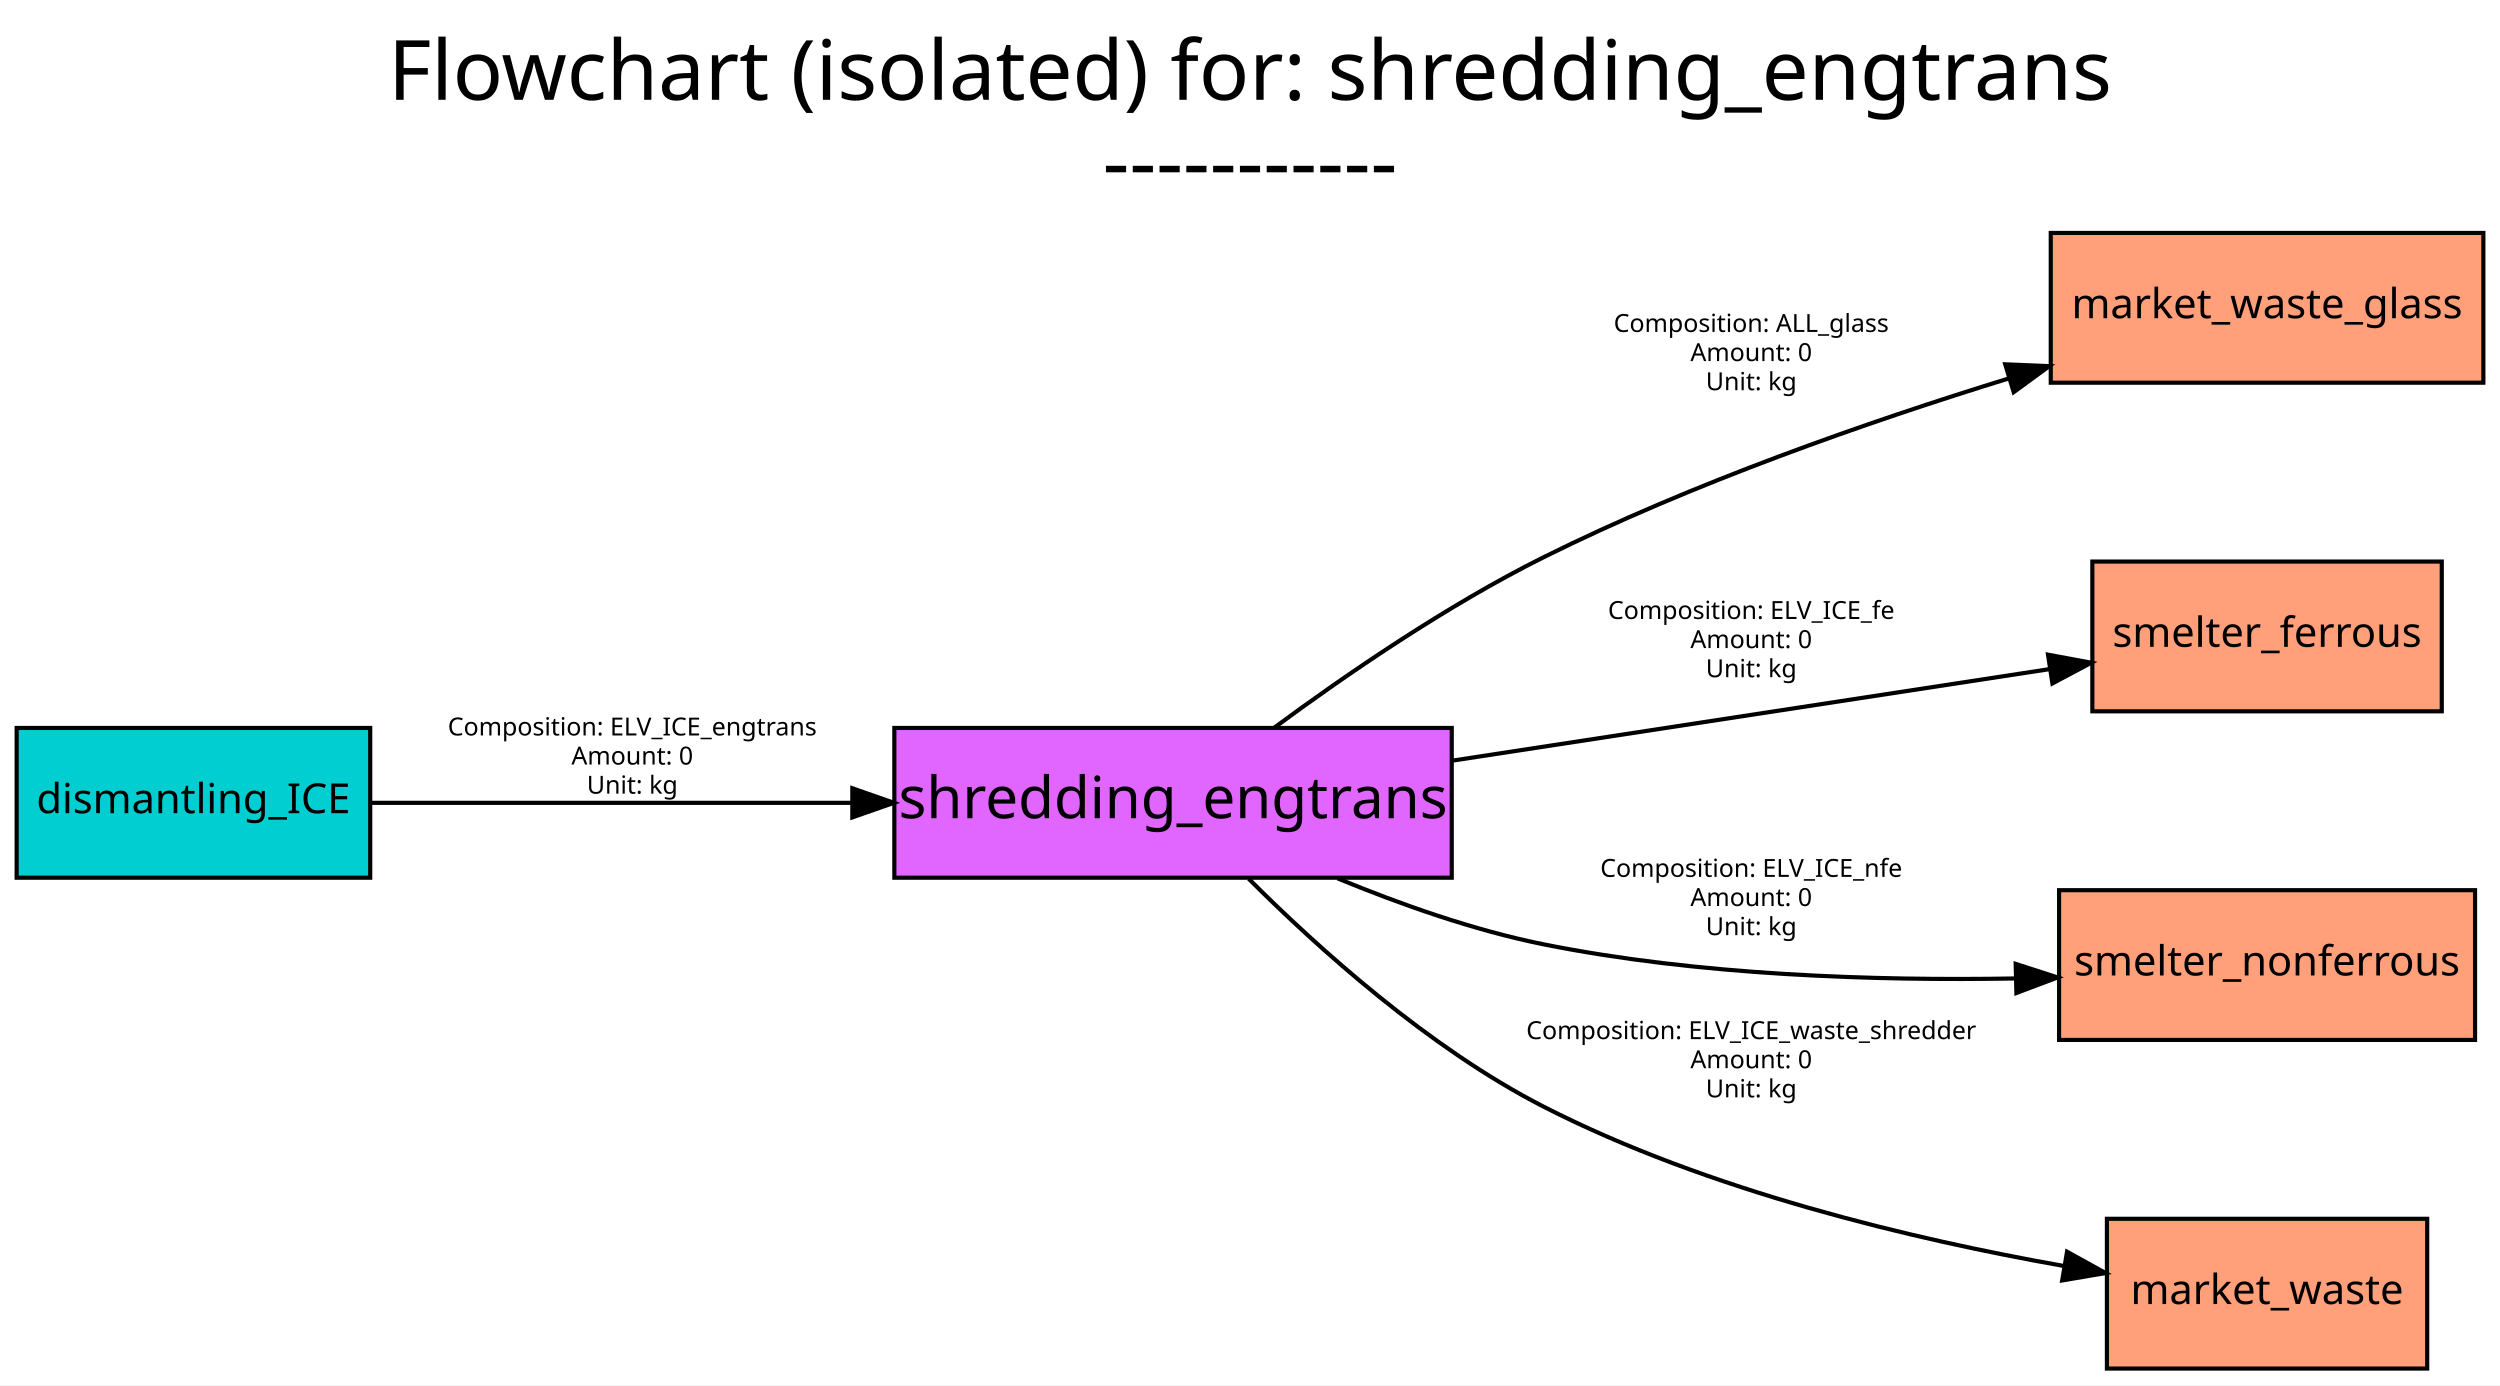
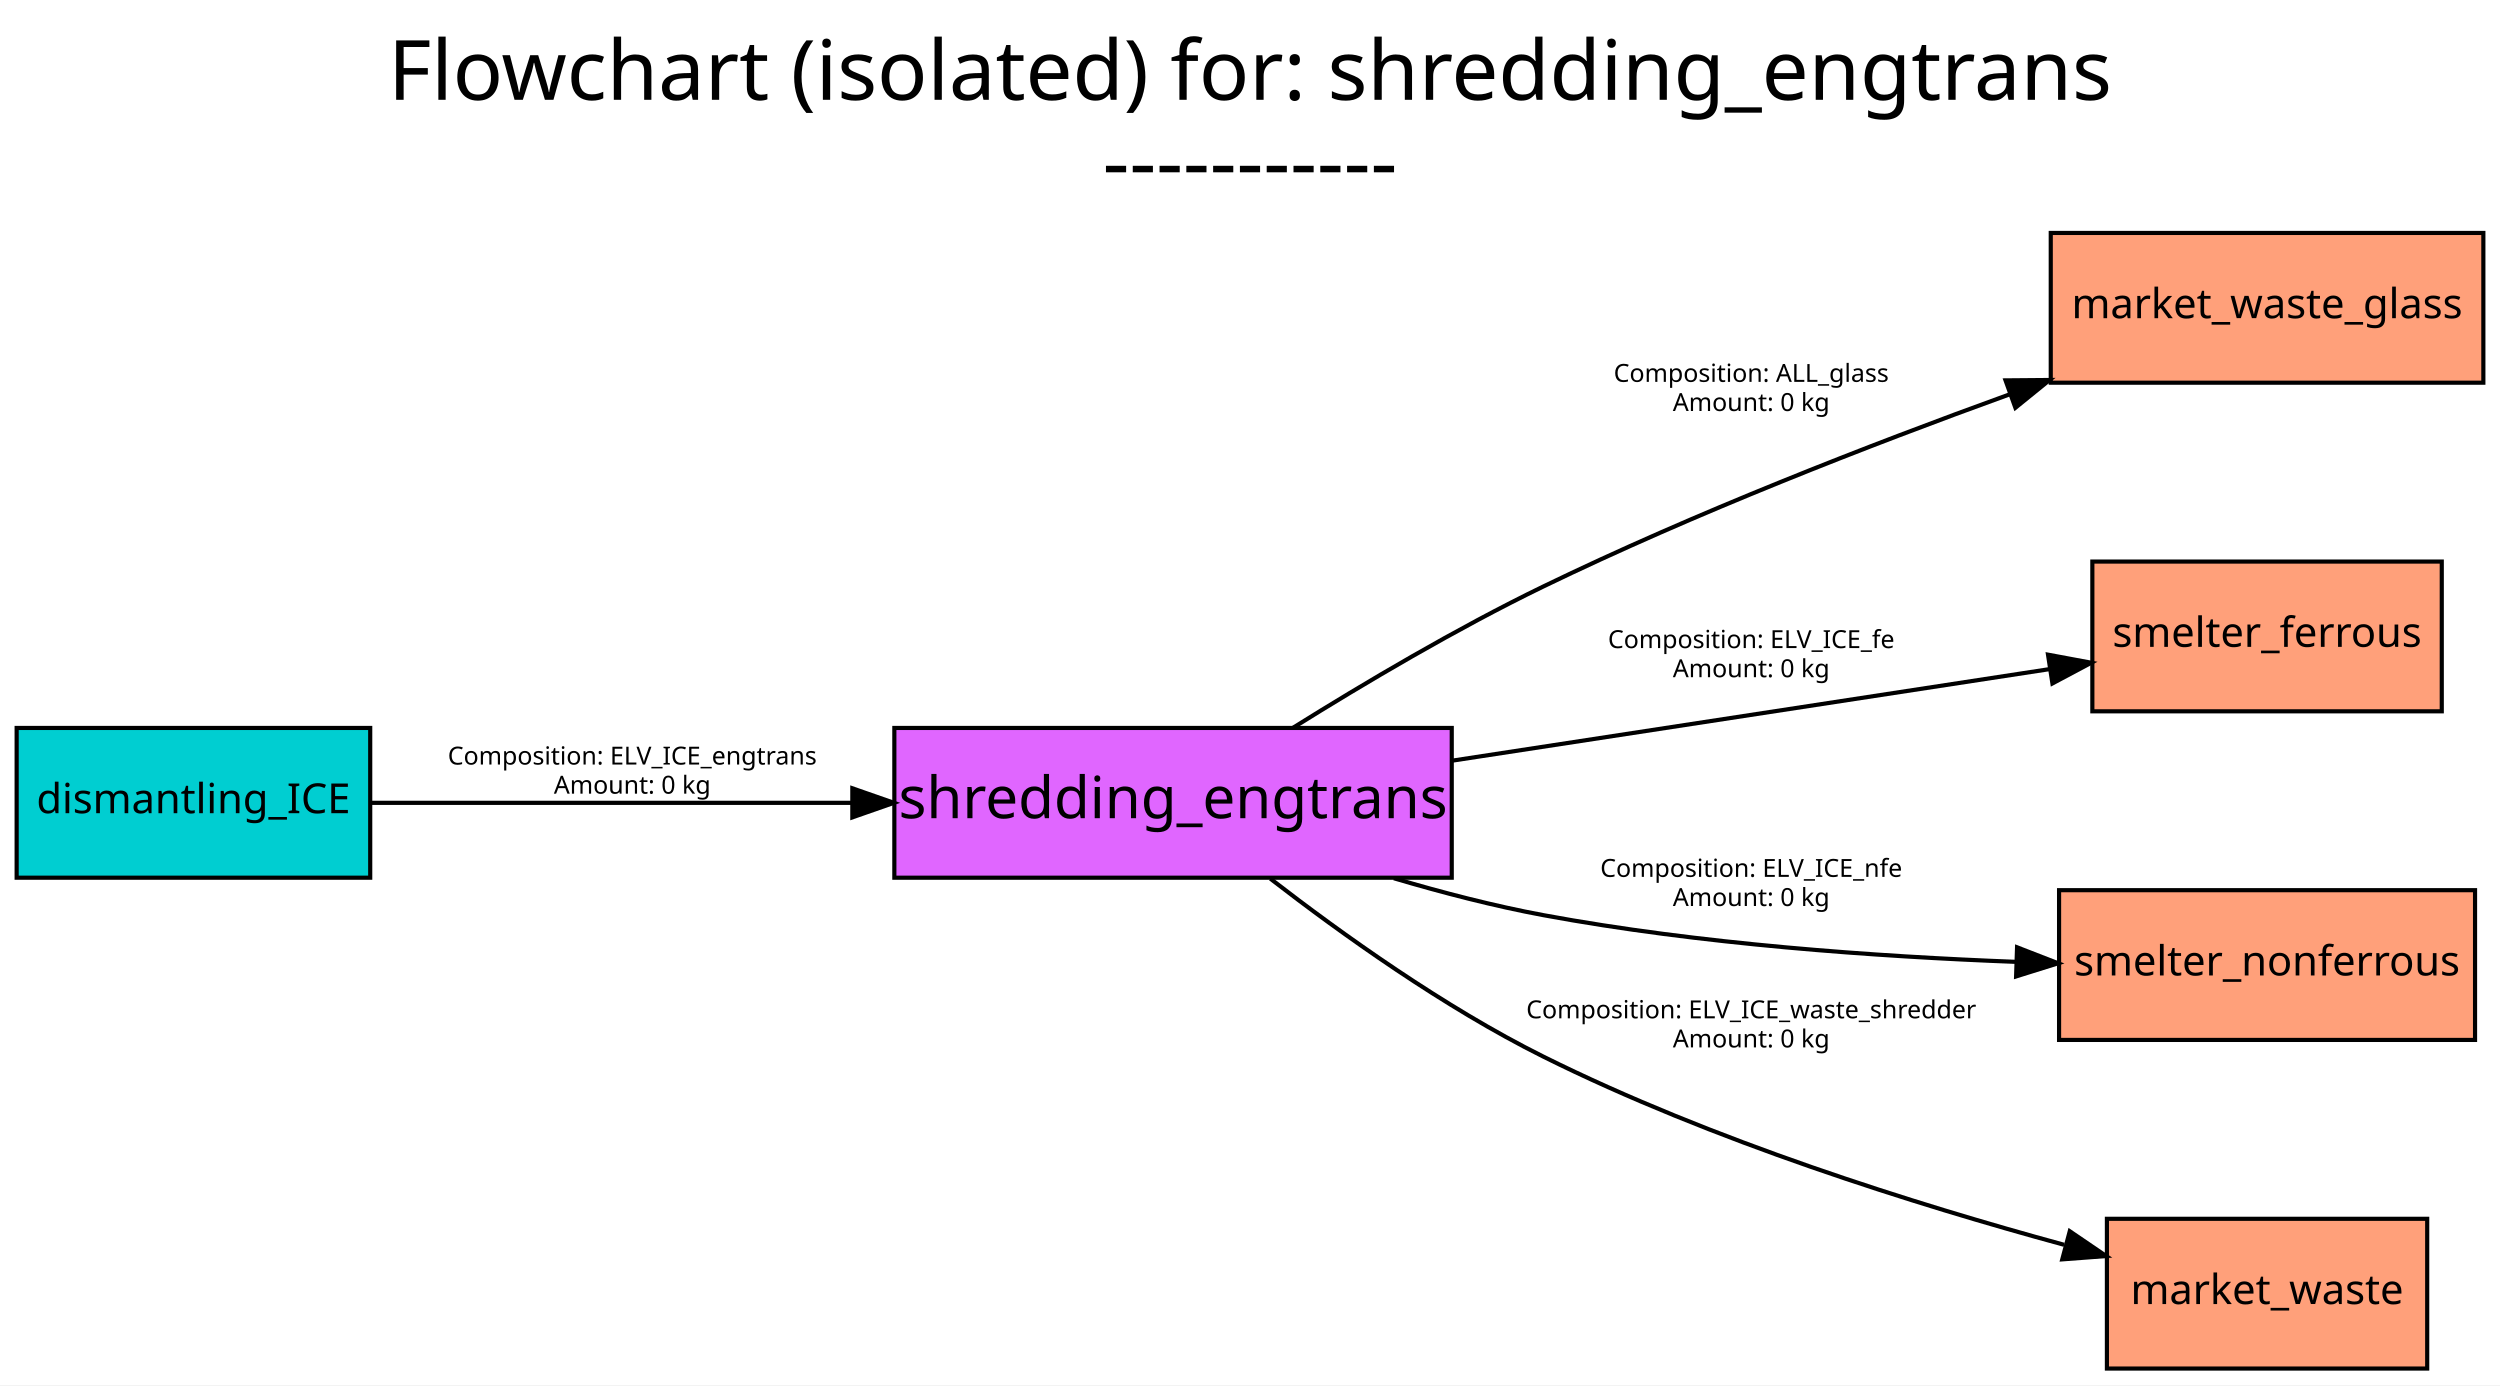
<svg xmlns="http://www.w3.org/2000/svg" width="601pt" height="333pt" viewBox="0.00 0.00 601.00 333.00">
  <g id="graph0" class="graph" transform="scale(1 1) rotate(0) translate(4 329)">
    <polygon fill="white" stroke="transparent" points="-4,4 -4,-329 597,-329 597,4 -4,4" />
    <text text-anchor="middle" x="296.5" y="-305" font-family="Cabin" font-size="20.00">Flowchart (isolated) for: shredding_engtrans</text>
    <text text-anchor="middle" x="296.5" y="-283" font-family="Cabin" font-size="20.00">-----------</text>
    <g id="node1" class="node">
      <polygon fill="#e066ff" stroke="black" points="345,-154 211,-154 211,-118 345,-118 345,-154" />
      <text text-anchor="middle" x="278" y="-132.3" font-family="Cabin" font-size="14.00">shredding_engtrans</text>
    </g>
    <g id="node3" class="node">
      <polygon fill="#ffa07a" stroke="black" points="593,-273 489,-273 489,-237 593,-237 593,-273" />
      <text text-anchor="middle" x="541" y="-252.5" font-family="Cabin" font-size="10.00">market_waste_glass</text>
    </g>
    <g id="edge2" class="edge">
-       <path fill="none" stroke="black" d="M302.27,-154.02C319.45,-166.71 343.79,-183.43 367,-195 402.74,-212.81 445.05,-227.58 478.89,-238.02" />
-       <polygon fill="black" stroke="black" points="478.06,-241.42 488.64,-240.98 480.09,-234.72 478.06,-241.42" />
-       <text text-anchor="middle" x="417" y="-249.2" font-family="Cabin" font-size="6.00">Composition: ALL_glass</text>
-       <text text-anchor="middle" x="417" y="-242.2" font-family="Cabin" font-size="6.00">Amount: 0 </text>
-       <text text-anchor="middle" x="417" y="-235.2" font-family="Cabin" font-size="6.00">Unit: kg</text>
+       <path fill="none" stroke="black" d="M306.88,-154.07C323.87,-164.68 346.24,-177.93 367,-188 403.27,-205.59 445.42,-221.99 479.03,-234.17" />
+       <polygon fill="black" stroke="black" points="478.13,-237.56 488.73,-237.65 480.5,-230.97 478.13,-237.56" />
+       <text text-anchor="middle" x="417" y="-237.2" font-family="Cabin" font-size="6.00">Composition: ALL_glass</text>
+       <text text-anchor="middle" x="417" y="-230.2" font-family="Cabin" font-size="6.00">Amount: 0 kg</text>
    </g>
    <g id="node4" class="node">
      <polygon fill="#ffa07a" stroke="black" points="583,-194 499,-194 499,-158 583,-158 583,-194" />
      <text text-anchor="middle" x="541" y="-173.5" font-family="Cabin" font-size="10.00">smelter_ferrous</text>
    </g>
    <g id="edge3" class="edge">
      <path fill="none" stroke="black" d="M345.2,-146.15C389.75,-152.97 447.63,-161.84 488.69,-168.14" />
      <polygon fill="black" stroke="black" points="488.34,-171.62 498.75,-169.68 489.4,-164.7 488.34,-171.62" />
-       <text text-anchor="middle" x="417" y="-180.2" font-family="Cabin" font-size="6.00">Composition: ELV_ICE_fe</text>
-       <text text-anchor="middle" x="417" y="-173.2" font-family="Cabin" font-size="6.00">Amount: 0 </text>
-       <text text-anchor="middle" x="417" y="-166.2" font-family="Cabin" font-size="6.00">Unit: kg</text>
+       <text text-anchor="middle" x="417" y="-173.2" font-family="Cabin" font-size="6.00">Composition: ELV_ICE_fe</text>
+       <text text-anchor="middle" x="417" y="-166.2" font-family="Cabin" font-size="6.00">Amount: 0 kg</text>
    </g>
    <g id="node5" class="node">
      <polygon fill="#ffa07a" stroke="black" points="591,-115 491,-115 491,-79 591,-79 591,-115" />
      <text text-anchor="middle" x="541" y="-94.5" font-family="Cabin" font-size="10.00">smelter_nonferrous</text>
    </g>
    <g id="edge4" class="edge">
-       <path fill="none" stroke="black" d="M317.57,-117.83C332.65,-111.61 350.3,-105.36 367,-102 404.24,-94.5 446.89,-93.19 480.52,-93.78" />
-       <polygon fill="black" stroke="black" points="480.57,-97.28 490.65,-94.02 480.74,-90.28 480.57,-97.28" />
+       <path fill="none" stroke="black" d="M331.09,-117.87C342.78,-114.41 355.22,-111.19 367,-109 404.42,-102.06 447.07,-99.04 480.66,-97.77" />
+       <polygon fill="black" stroke="black" points="480.9,-101.27 490.78,-97.43 480.67,-94.27 480.9,-101.27" />
      <text text-anchor="middle" x="417" y="-118.2" font-family="Cabin" font-size="6.00">Composition: ELV_ICE_nfe</text>
-       <text text-anchor="middle" x="417" y="-111.2" font-family="Cabin" font-size="6.00">Amount: 0 </text>
-       <text text-anchor="middle" x="417" y="-104.2" font-family="Cabin" font-size="6.00">Unit: kg</text>
+       <text text-anchor="middle" x="417" y="-111.2" font-family="Cabin" font-size="6.00">Amount: 0 kg</text>
    </g>
    <g id="node6" class="node">
      <polygon fill="#ffa07a" stroke="black" points="579.5,-36 502.5,-36 502.5,0 579.5,0 579.5,-36" />
      <text text-anchor="middle" x="541" y="-15.5" font-family="Cabin" font-size="10.00">market_waste</text>
    </g>
    <g id="edge5" class="edge">
-       <path fill="none" stroke="black" d="M296.18,-117.75C312.79,-101.14 339.44,-77.12 367,-63 406.59,-42.71 456.09,-31.04 491.98,-24.69" />
-       <polygon fill="black" stroke="black" points="492.92,-28.08 502.19,-22.96 491.75,-21.18 492.92,-28.08" />
-       <text text-anchor="middle" x="417" y="-79.2" font-family="Cabin" font-size="6.00">Composition: ELV_ICE_waste_shredder</text>
-       <text text-anchor="middle" x="417" y="-72.2" font-family="Cabin" font-size="6.00">Amount: 0 </text>
-       <text text-anchor="middle" x="417" y="-65.2" font-family="Cabin" font-size="6.00">Unit: kg</text>
+       <path fill="none" stroke="black" d="M301.39,-117.77C318.54,-104.5 343.21,-86.85 367,-75 407.45,-54.85 456.64,-39.44 492.22,-29.75" />
+       <polygon fill="black" stroke="black" points="493.57,-33.01 502.33,-27.05 491.77,-26.25 493.57,-33.01" />
+       <text text-anchor="middle" x="417" y="-84.2" font-family="Cabin" font-size="6.00">Composition: ELV_ICE_waste_shredder</text>
+       <text text-anchor="middle" x="417" y="-77.2" font-family="Cabin" font-size="6.00">Amount: 0 kg</text>
    </g>
    <g id="node2" class="node">
      <polygon fill="darkturquoise" stroke="black" points="85,-154 0,-154 0,-118 85,-118 85,-154" />
      <text text-anchor="middle" x="42.5" y="-133.5" font-family="Cabin" font-size="10.00">dismantling_ICE</text>
    </g>
    <g id="edge1" class="edge">
      <path fill="none" stroke="black" d="M85.25,-136C117.28,-136 162.37,-136 200.78,-136" />
      <polygon fill="black" stroke="black" points="200.9,-139.5 210.9,-136 200.9,-132.5 200.9,-139.5" />
-       <text text-anchor="middle" x="148" y="-152.2" font-family="Cabin" font-size="6.00">Composition: ELV_ICE_engtrans</text>
-       <text text-anchor="middle" x="148" y="-145.2" font-family="Cabin" font-size="6.00">Amount: 0 </text>
-       <text text-anchor="middle" x="148" y="-138.2" font-family="Cabin" font-size="6.00">Unit: kg</text>
+       <text text-anchor="middle" x="148" y="-145.2" font-family="Cabin" font-size="6.00">Composition: ELV_ICE_engtrans</text>
+       <text text-anchor="middle" x="148" y="-138.2" font-family="Cabin" font-size="6.00">Amount: 0 kg</text>
    </g>
  </g>
</svg>
